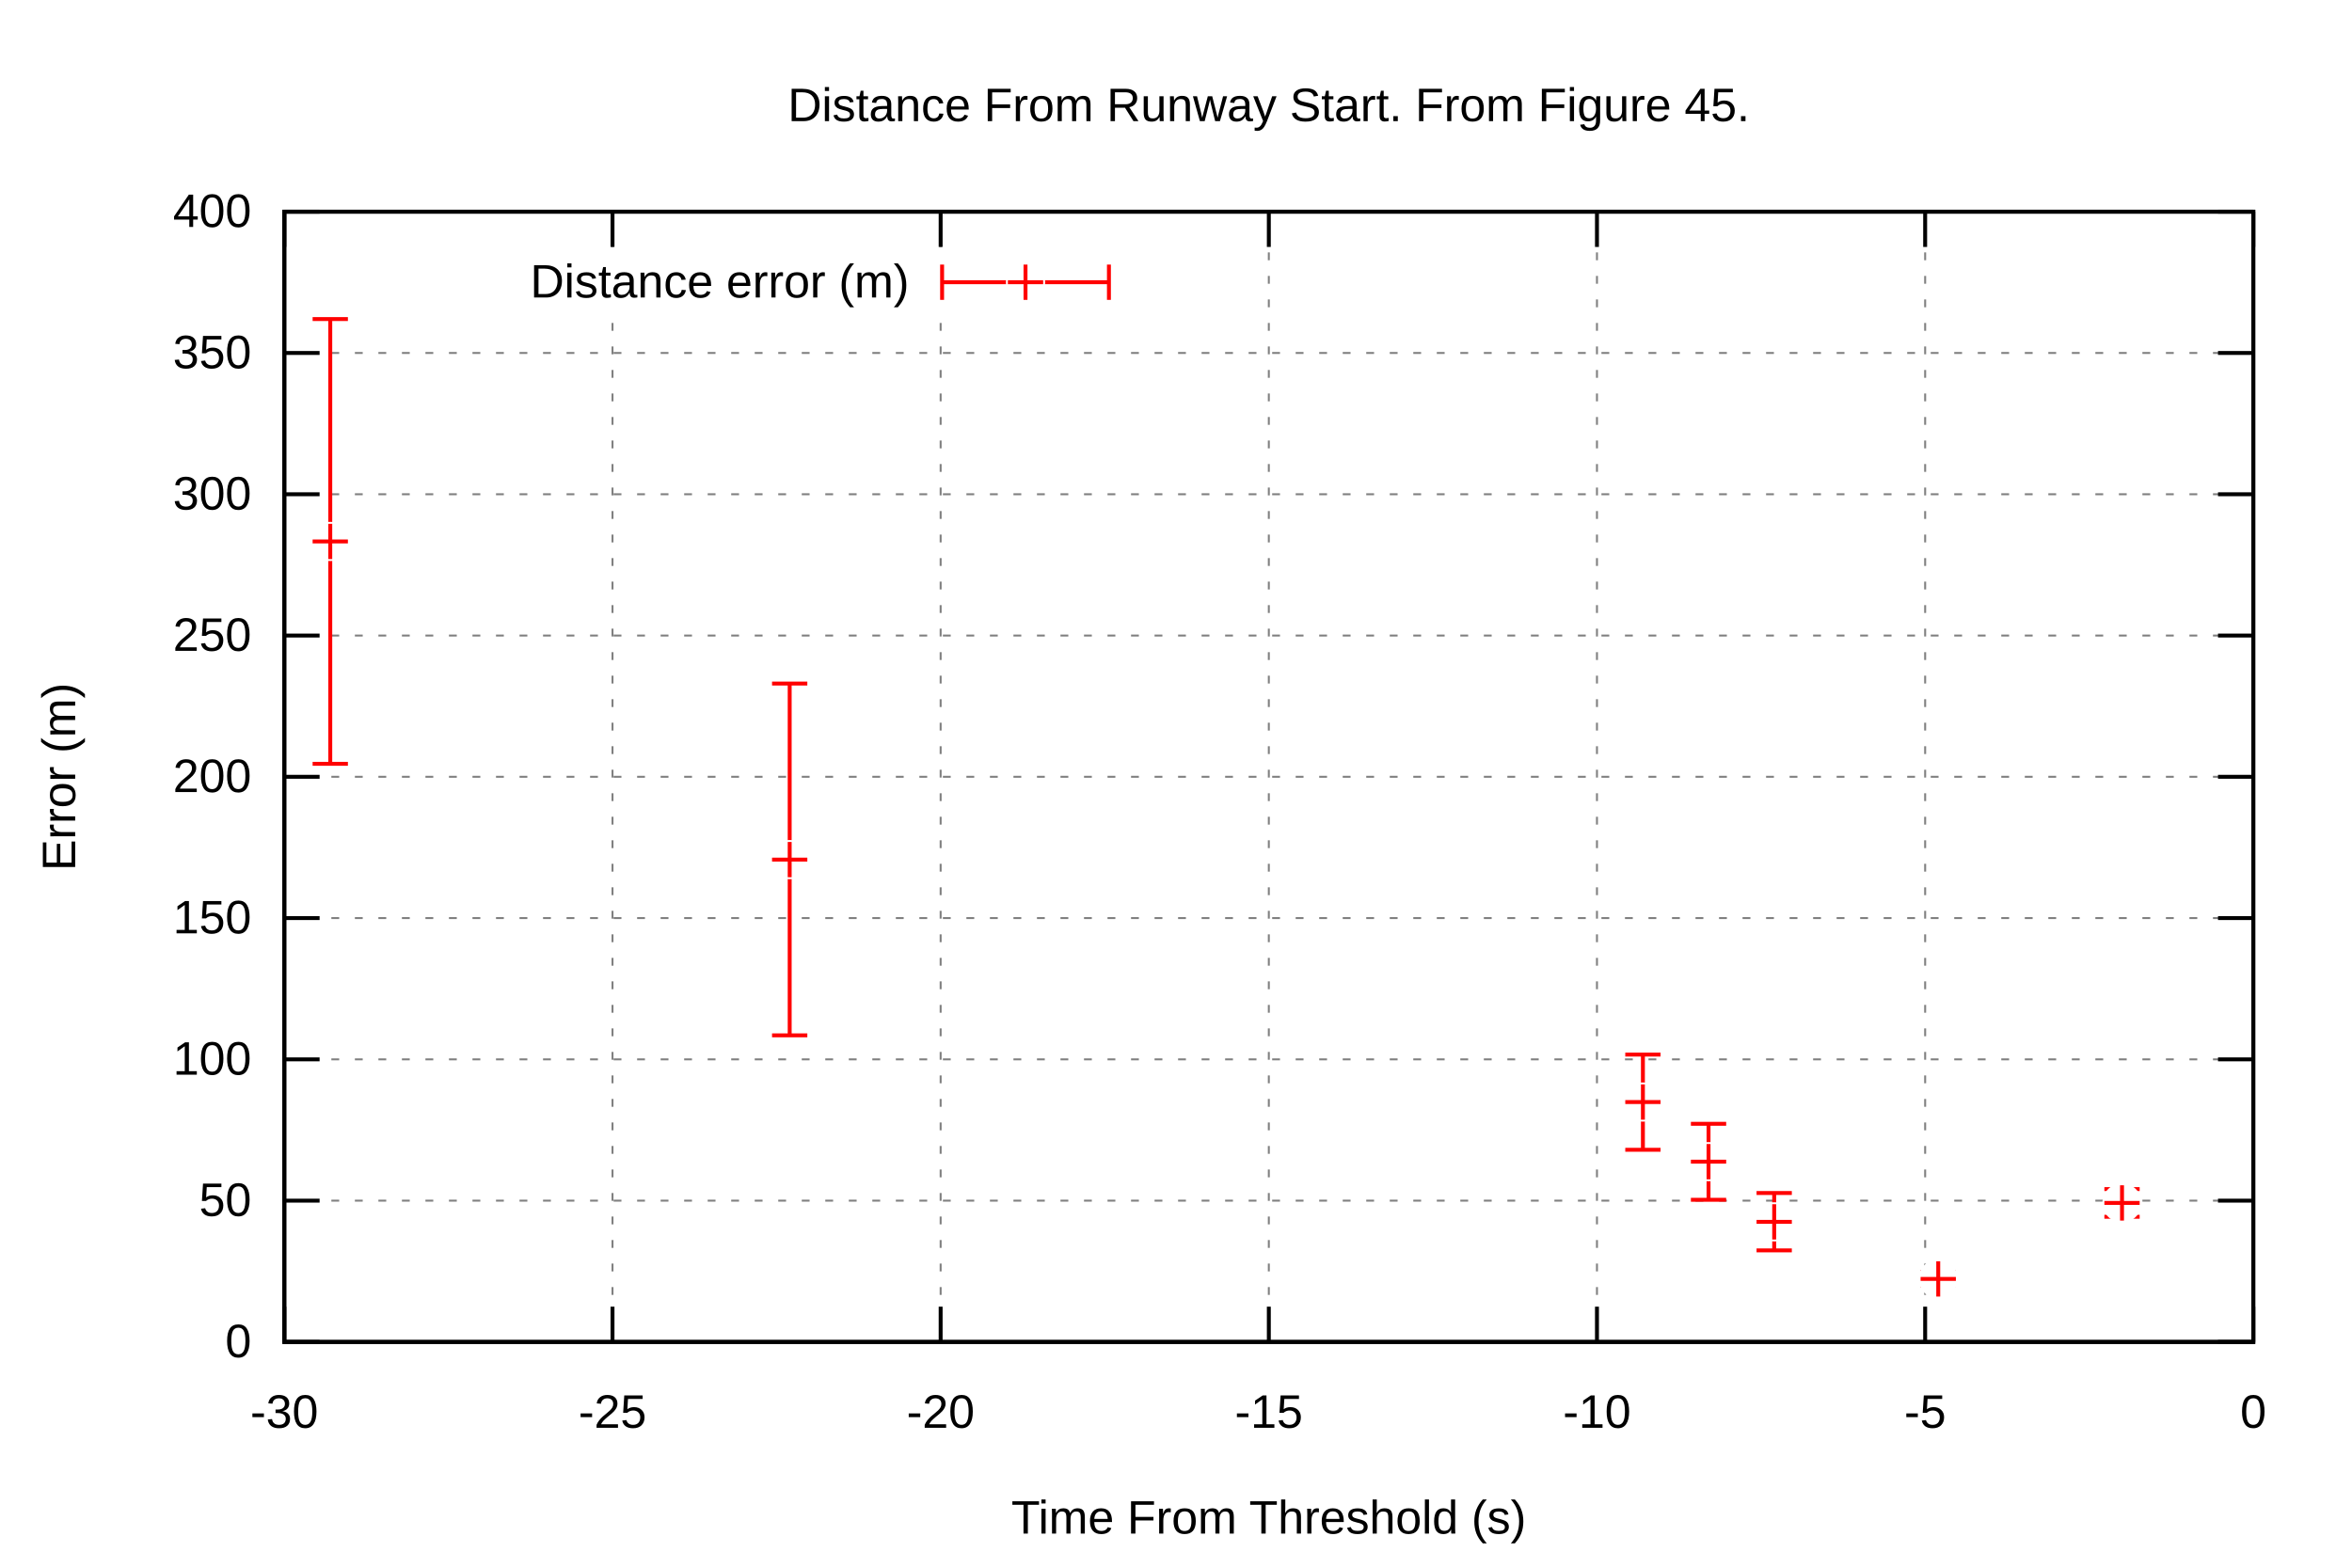
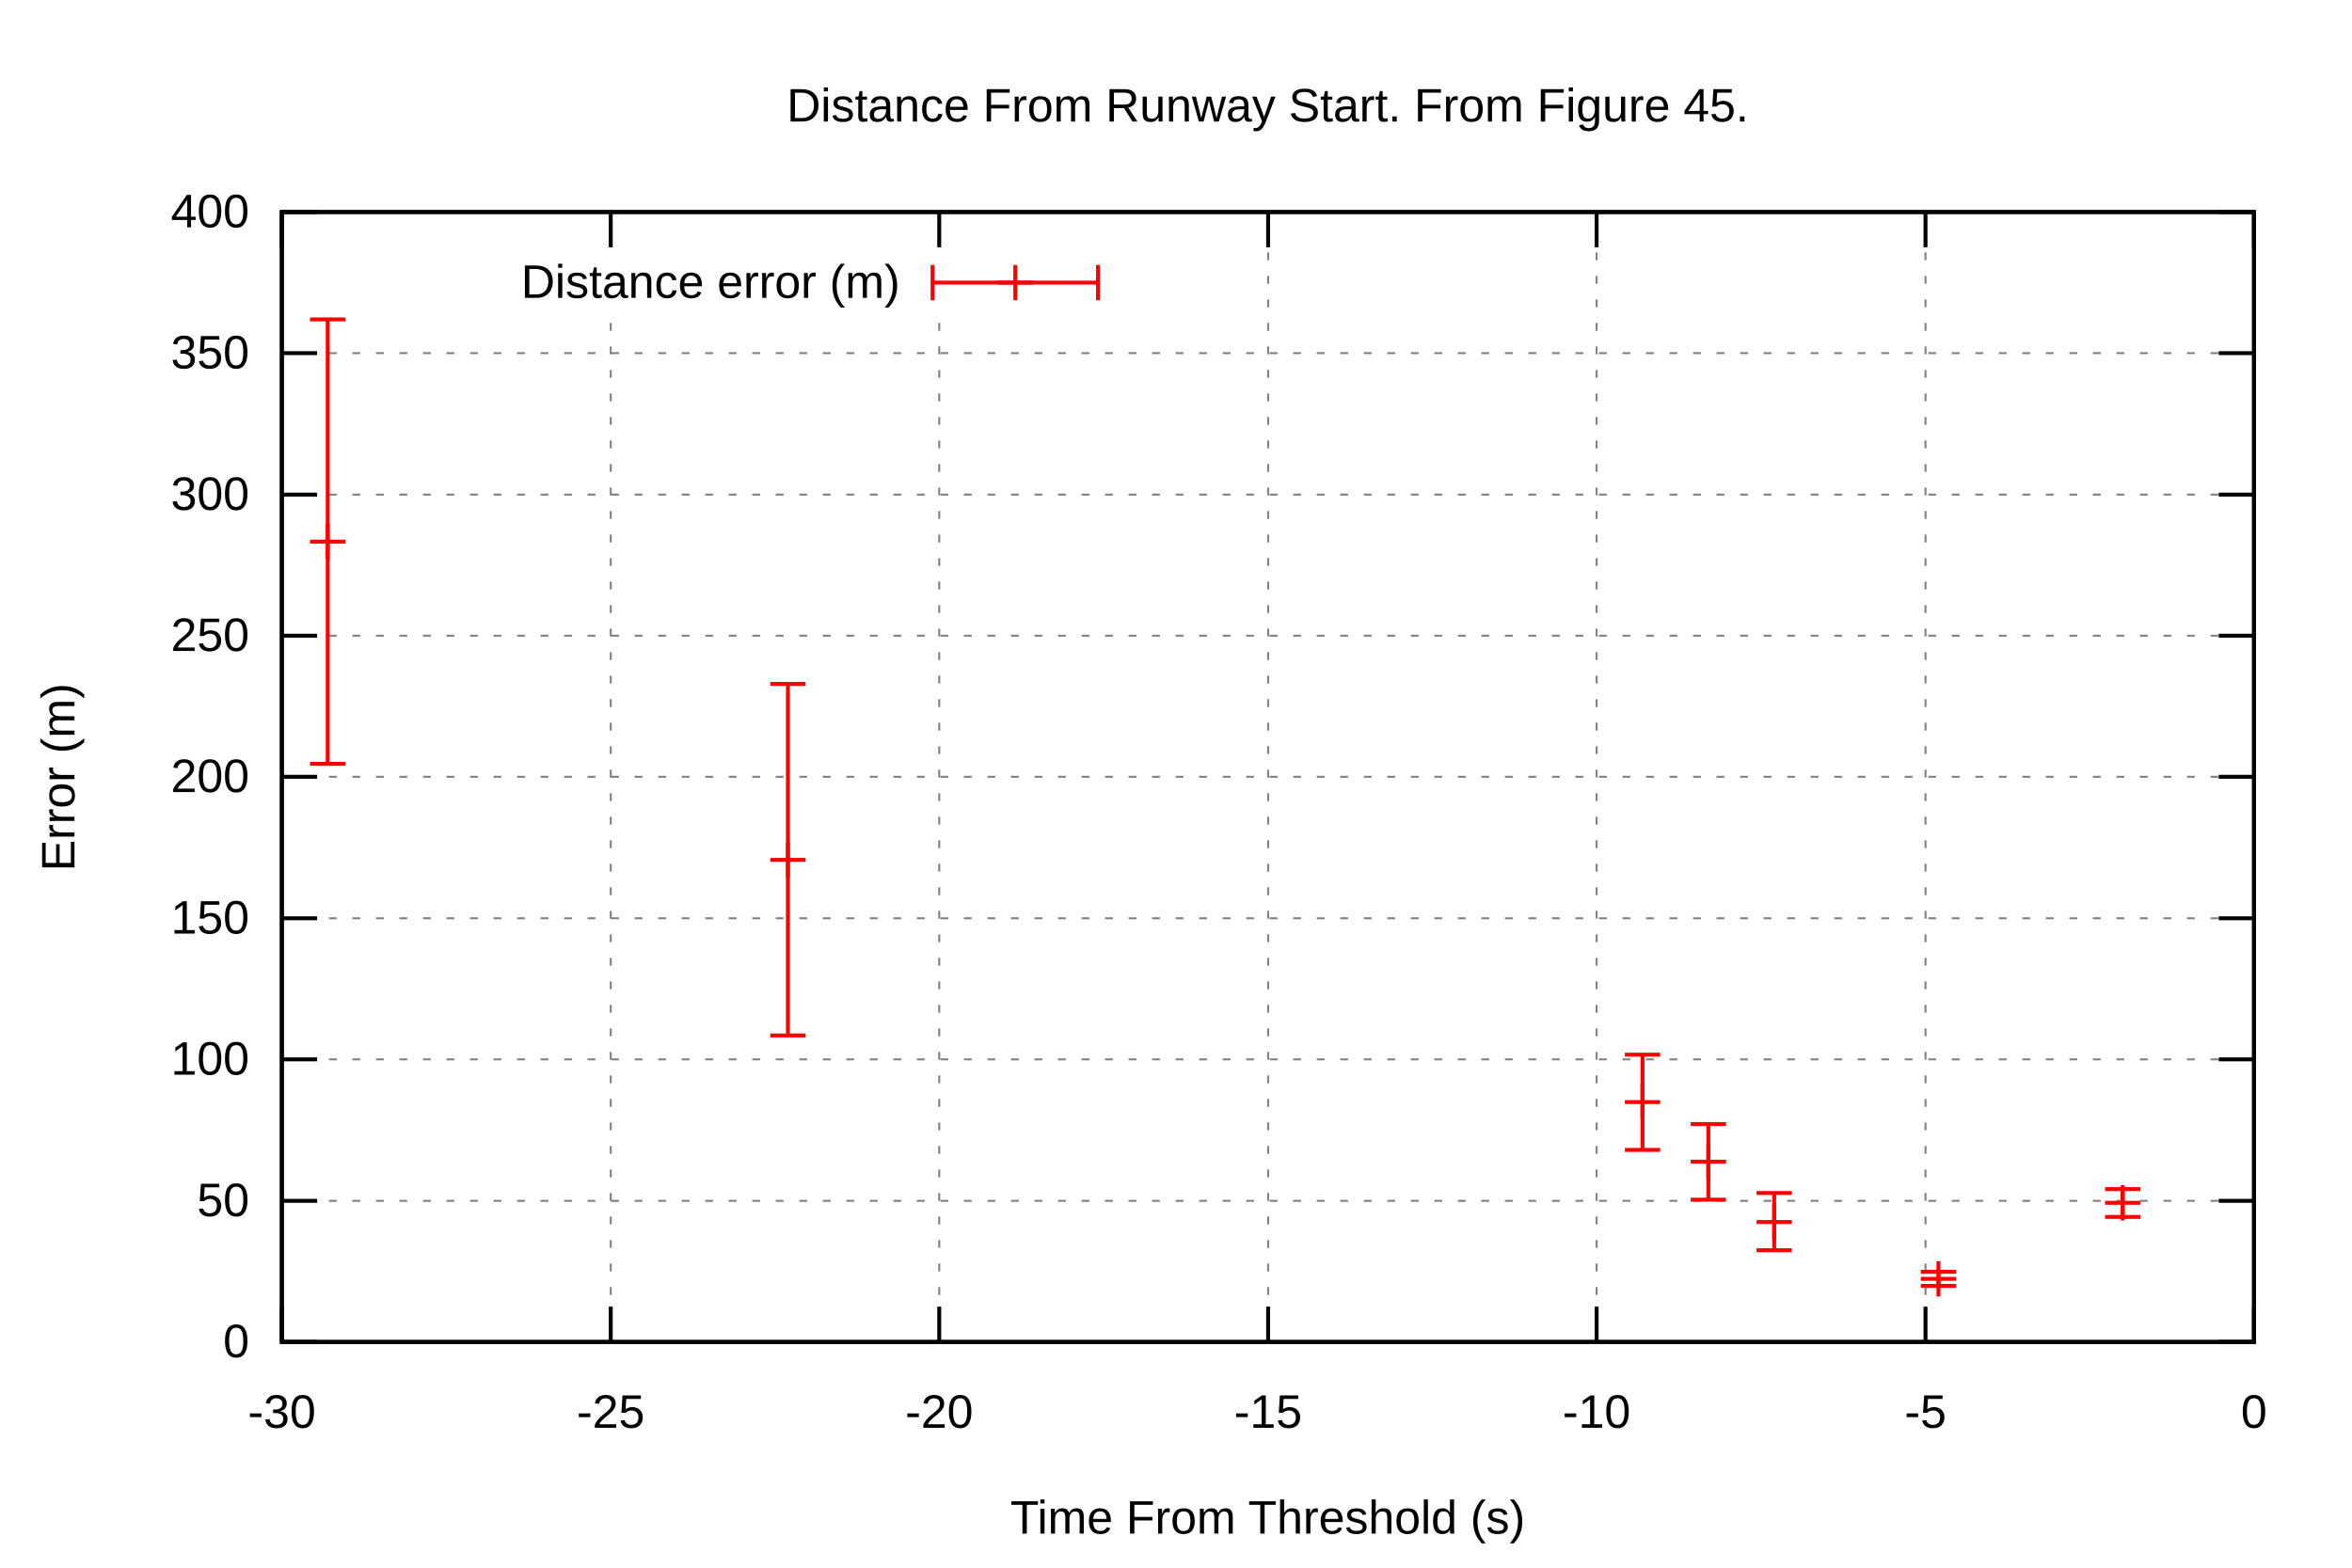
<svg xmlns="http://www.w3.org/2000/svg" xmlns:xlink="http://www.w3.org/1999/xlink" width="600" height="400" viewBox="0 0 600 400">
  <g id="gnuplot_canvas">
    <rect x="0" y="0" width="600" height="400" fill="none" />
    <defs>
      <circle id="gpDot" r="0.5" stroke-width="0.5" stroke="currentColor" />
      <path id="gpPt0" stroke-width="0.222" stroke="currentColor" d="M-1,0 h2 M0,-1 v2" />
      <path id="gpPt1" stroke-width="0.222" stroke="currentColor" d="M-1,-1 L1,1 M1,-1 L-1,1" />
      <path id="gpPt2" stroke-width="0.222" stroke="currentColor" d="M-1,0 L1,0 M0,-1 L0,1 M-1,-1 L1,1 M-1,1 L1,-1" />
      <rect id="gpPt3" stroke-width="0.222" stroke="currentColor" x="-1" y="-1" width="2" height="2" />
      <rect id="gpPt4" stroke-width="0.222" stroke="currentColor" fill="currentColor" x="-1" y="-1" width="2" height="2" />
      <circle id="gpPt5" stroke-width="0.222" stroke="currentColor" cx="0" cy="0" r="1" />
      <use xlink:href="#gpPt5" id="gpPt6" fill="currentColor" stroke="none" />
      <path id="gpPt7" stroke-width="0.222" stroke="currentColor" d="M0,-1.33 L-1.33,0.67 L1.33,0.67 z" />
      <use xlink:href="#gpPt7" id="gpPt8" fill="currentColor" stroke="none" />
      <use xlink:href="#gpPt7" id="gpPt9" stroke="currentColor" transform="rotate(180)" />
      <use xlink:href="#gpPt9" id="gpPt10" fill="currentColor" stroke="none" />
      <use xlink:href="#gpPt3" id="gpPt11" stroke="currentColor" transform="rotate(45)" />
      <use xlink:href="#gpPt11" id="gpPt12" fill="currentColor" stroke="none" />
      <path id="gpPt13" stroke-width="0.222" stroke="currentColor" d="M0,1.330 L1.265,0.411 L0.782,-1.067 L-0.782,-1.076 L-1.265,0.411 z" />
      <use xlink:href="#gpPt13" id="gpPt14" fill="currentColor" stroke="none" />
      <filter id="textbox" filterUnits="objectBoundingBox" x="0" y="0" height="1" width="1">
        <feFlood flood-color="white" flood-opacity="1" result="bgnd" />
        <feComposite in="SourceGraphic" in2="bgnd" operator="atop" />
      </filter>
      <filter id="greybox" filterUnits="objectBoundingBox" x="0" y="0" height="1" width="1">
        <feFlood flood-color="lightgrey" flood-opacity="1" result="grey" />
        <feComposite in="SourceGraphic" in2="grey" operator="atop" />
      </filter>
    </defs>
    <g fill="none" color="white" stroke="currentColor" stroke-width="1.00" stroke-linecap="butt" stroke-linejoin="miter">
</g>
    <g fill="none" color="black" stroke="currentColor" stroke-width="1.00" stroke-linecap="butt" stroke-linejoin="miter">
</g>
    <g fill="none" color="black" stroke="black" stroke-width="0.50" stroke-linecap="butt" stroke-linejoin="miter">
</g>
    <g fill="none" color="gray" stroke="currentColor" stroke-width="0.50" stroke-linecap="butt" stroke-linejoin="miter">
-       <path stroke="gray" stroke-dasharray="2,4" class="gridline" d="M72.53,342.40 L574.82,342.40  " />
-     </g>
-     <g fill="none" color="gray" stroke="gray" stroke-width="1.00" stroke-linecap="butt" stroke-linejoin="miter">
- </g>
-     <g fill="none" color="black" stroke="currentColor" stroke-width="1.00" stroke-linecap="butt" stroke-linejoin="miter">
-       <path stroke="black" d="M72.53,342.40 L81.53,342.40 M574.82,342.40 L565.82,342.40  " />
-       <g transform="translate(64.14,346.30)" stroke="none" fill="black" font-family="Arial" font-size="12.00" text-anchor="end">
+       <path stroke="gray" stroke-dasharray="2,4" class="gridline" d="M71.9,342.4 L575.0,342.4  " />
+     </g>
+     <g fill="none" color="gray" stroke="gray" stroke-width="1.00" stroke-linecap="butt" stroke-linejoin="miter">
+ </g>
+     <g fill="none" color="black" stroke="currentColor" stroke-width="1.00" stroke-linecap="butt" stroke-linejoin="miter">
+       <path stroke="black" d="M71.9,342.4 L80.9,342.4 M575.0,342.4 L566.0,342.4  " />
+       <g transform="translate(63.6,346.3)" stroke="none" fill="black" font-family="Arial" font-size="12.00" text-anchor="end">
        <text>
          <tspan font-family="Arial"> 0</tspan>
        </text>
      </g>
    </g>
    <g fill="none" color="black" stroke="currentColor" stroke-width="1.00" stroke-linecap="butt" stroke-linejoin="miter">
</g>
    <g fill="none" color="black" stroke="black" stroke-width="0.50" stroke-linecap="butt" stroke-linejoin="miter">
</g>
    <g fill="none" color="gray" stroke="currentColor" stroke-width="0.50" stroke-linecap="butt" stroke-linejoin="miter">
-       <path stroke="gray" stroke-dasharray="2,4" class="gridline" d="M72.53,306.35 L574.82,306.35  " />
-     </g>
-     <g fill="none" color="gray" stroke="gray" stroke-width="1.00" stroke-linecap="butt" stroke-linejoin="miter">
- </g>
-     <g fill="none" color="black" stroke="currentColor" stroke-width="1.00" stroke-linecap="butt" stroke-linejoin="miter">
-       <path stroke="black" d="M72.53,306.35 L81.53,306.35 M574.82,306.35 L565.82,306.35  " />
-       <g transform="translate(64.14,310.25)" stroke="none" fill="black" font-family="Arial" font-size="12.00" text-anchor="end">
+       <path stroke="gray" stroke-dasharray="2,4" class="gridline" d="M71.9,306.4 L575.0,306.4  " />
+     </g>
+     <g fill="none" color="gray" stroke="gray" stroke-width="1.00" stroke-linecap="butt" stroke-linejoin="miter">
+ </g>
+     <g fill="none" color="black" stroke="currentColor" stroke-width="1.00" stroke-linecap="butt" stroke-linejoin="miter">
+       <path stroke="black" d="M71.9,306.4 L80.9,306.4 M575.0,306.4 L566.0,306.4  " />
+       <g transform="translate(63.6,310.3)" stroke="none" fill="black" font-family="Arial" font-size="12.00" text-anchor="end">
        <text>
          <tspan font-family="Arial"> 50</tspan>
        </text>
      </g>
    </g>
    <g fill="none" color="black" stroke="currentColor" stroke-width="1.00" stroke-linecap="butt" stroke-linejoin="miter">
</g>
    <g fill="none" color="black" stroke="black" stroke-width="0.50" stroke-linecap="butt" stroke-linejoin="miter">
</g>
    <g fill="none" color="gray" stroke="currentColor" stroke-width="0.50" stroke-linecap="butt" stroke-linejoin="miter">
-       <path stroke="gray" stroke-dasharray="2,4" class="gridline" d="M72.53,270.30 L574.82,270.30  " />
-     </g>
-     <g fill="none" color="gray" stroke="gray" stroke-width="1.00" stroke-linecap="butt" stroke-linejoin="miter">
- </g>
-     <g fill="none" color="black" stroke="currentColor" stroke-width="1.00" stroke-linecap="butt" stroke-linejoin="miter">
-       <path stroke="black" d="M72.53,270.30 L81.53,270.30 M574.82,270.30 L565.82,270.30  " />
-       <g transform="translate(64.14,274.20)" stroke="none" fill="black" font-family="Arial" font-size="12.00" text-anchor="end">
+       <path stroke="gray" stroke-dasharray="2,4" class="gridline" d="M71.9,270.3 L575.0,270.3  " />
+     </g>
+     <g fill="none" color="gray" stroke="gray" stroke-width="1.00" stroke-linecap="butt" stroke-linejoin="miter">
+ </g>
+     <g fill="none" color="black" stroke="currentColor" stroke-width="1.00" stroke-linecap="butt" stroke-linejoin="miter">
+       <path stroke="black" d="M71.9,270.3 L80.9,270.3 M575.0,270.3 L566.0,270.3  " />
+       <g transform="translate(63.6,274.2)" stroke="none" fill="black" font-family="Arial" font-size="12.00" text-anchor="end">
        <text>
          <tspan font-family="Arial"> 100</tspan>
        </text>
      </g>
    </g>
    <g fill="none" color="black" stroke="currentColor" stroke-width="1.00" stroke-linecap="butt" stroke-linejoin="miter">
</g>
    <g fill="none" color="black" stroke="black" stroke-width="0.50" stroke-linecap="butt" stroke-linejoin="miter">
</g>
    <g fill="none" color="gray" stroke="currentColor" stroke-width="0.50" stroke-linecap="butt" stroke-linejoin="miter">
-       <path stroke="gray" stroke-dasharray="2,4" class="gridline" d="M72.53,234.25 L574.82,234.25  " />
-     </g>
-     <g fill="none" color="gray" stroke="gray" stroke-width="1.00" stroke-linecap="butt" stroke-linejoin="miter">
- </g>
-     <g fill="none" color="black" stroke="currentColor" stroke-width="1.00" stroke-linecap="butt" stroke-linejoin="miter">
-       <path stroke="black" d="M72.53,234.25 L81.53,234.25 M574.82,234.25 L565.82,234.25  " />
-       <g transform="translate(64.14,238.15)" stroke="none" fill="black" font-family="Arial" font-size="12.00" text-anchor="end">
+       <path stroke="gray" stroke-dasharray="2,4" class="gridline" d="M71.9,234.3 L575.0,234.3  " />
+     </g>
+     <g fill="none" color="gray" stroke="gray" stroke-width="1.00" stroke-linecap="butt" stroke-linejoin="miter">
+ </g>
+     <g fill="none" color="black" stroke="currentColor" stroke-width="1.00" stroke-linecap="butt" stroke-linejoin="miter">
+       <path stroke="black" d="M71.9,234.3 L80.9,234.3 M575.0,234.3 L566.0,234.3  " />
+       <g transform="translate(63.6,238.2)" stroke="none" fill="black" font-family="Arial" font-size="12.00" text-anchor="end">
        <text>
          <tspan font-family="Arial"> 150</tspan>
        </text>
      </g>
    </g>
    <g fill="none" color="black" stroke="currentColor" stroke-width="1.00" stroke-linecap="butt" stroke-linejoin="miter">
</g>
    <g fill="none" color="black" stroke="black" stroke-width="0.50" stroke-linecap="butt" stroke-linejoin="miter">
</g>
    <g fill="none" color="gray" stroke="currentColor" stroke-width="0.50" stroke-linecap="butt" stroke-linejoin="miter">
-       <path stroke="gray" stroke-dasharray="2,4" class="gridline" d="M72.53,198.20 L574.82,198.20  " />
-     </g>
-     <g fill="none" color="gray" stroke="gray" stroke-width="1.00" stroke-linecap="butt" stroke-linejoin="miter">
- </g>
-     <g fill="none" color="black" stroke="currentColor" stroke-width="1.00" stroke-linecap="butt" stroke-linejoin="miter">
-       <path stroke="black" d="M72.53,198.20 L81.53,198.20 M574.82,198.20 L565.82,198.20  " />
-       <g transform="translate(64.14,202.10)" stroke="none" fill="black" font-family="Arial" font-size="12.00" text-anchor="end">
+       <path stroke="gray" stroke-dasharray="2,4" class="gridline" d="M71.9,198.2 L575.0,198.2  " />
+     </g>
+     <g fill="none" color="gray" stroke="gray" stroke-width="1.00" stroke-linecap="butt" stroke-linejoin="miter">
+ </g>
+     <g fill="none" color="black" stroke="currentColor" stroke-width="1.00" stroke-linecap="butt" stroke-linejoin="miter">
+       <path stroke="black" d="M71.9,198.2 L80.9,198.2 M575.0,198.2 L566.0,198.2  " />
+       <g transform="translate(63.6,202.1)" stroke="none" fill="black" font-family="Arial" font-size="12.00" text-anchor="end">
        <text>
          <tspan font-family="Arial"> 200</tspan>
        </text>
      </g>
    </g>
    <g fill="none" color="black" stroke="currentColor" stroke-width="1.00" stroke-linecap="butt" stroke-linejoin="miter">
</g>
    <g fill="none" color="black" stroke="black" stroke-width="0.50" stroke-linecap="butt" stroke-linejoin="miter">
</g>
    <g fill="none" color="gray" stroke="currentColor" stroke-width="0.50" stroke-linecap="butt" stroke-linejoin="miter">
-       <path stroke="gray" stroke-dasharray="2,4" class="gridline" d="M72.53,162.16 L574.82,162.16  " />
-     </g>
-     <g fill="none" color="gray" stroke="gray" stroke-width="1.00" stroke-linecap="butt" stroke-linejoin="miter">
- </g>
-     <g fill="none" color="black" stroke="currentColor" stroke-width="1.00" stroke-linecap="butt" stroke-linejoin="miter">
-       <path stroke="black" d="M72.53,162.16 L81.53,162.16 M574.82,162.16 L565.82,162.16  " />
-       <g transform="translate(64.14,166.06)" stroke="none" fill="black" font-family="Arial" font-size="12.00" text-anchor="end">
+       <path stroke="gray" stroke-dasharray="2,4" class="gridline" d="M71.9,162.2 L575.0,162.2  " />
+     </g>
+     <g fill="none" color="gray" stroke="gray" stroke-width="1.00" stroke-linecap="butt" stroke-linejoin="miter">
+ </g>
+     <g fill="none" color="black" stroke="currentColor" stroke-width="1.00" stroke-linecap="butt" stroke-linejoin="miter">
+       <path stroke="black" d="M71.9,162.2 L80.9,162.2 M575.0,162.2 L566.0,162.2  " />
+       <g transform="translate(63.6,166.1)" stroke="none" fill="black" font-family="Arial" font-size="12.00" text-anchor="end">
        <text>
          <tspan font-family="Arial"> 250</tspan>
        </text>
      </g>
    </g>
    <g fill="none" color="black" stroke="currentColor" stroke-width="1.00" stroke-linecap="butt" stroke-linejoin="miter">
</g>
    <g fill="none" color="black" stroke="black" stroke-width="0.50" stroke-linecap="butt" stroke-linejoin="miter">
</g>
    <g fill="none" color="gray" stroke="currentColor" stroke-width="0.50" stroke-linecap="butt" stroke-linejoin="miter">
-       <path stroke="gray" stroke-dasharray="2,4" class="gridline" d="M72.53,126.11 L574.82,126.11  " />
-     </g>
-     <g fill="none" color="gray" stroke="gray" stroke-width="1.00" stroke-linecap="butt" stroke-linejoin="miter">
- </g>
-     <g fill="none" color="black" stroke="currentColor" stroke-width="1.00" stroke-linecap="butt" stroke-linejoin="miter">
-       <path stroke="black" d="M72.53,126.11 L81.53,126.11 M574.82,126.11 L565.82,126.11  " />
-       <g transform="translate(64.14,130.01)" stroke="none" fill="black" font-family="Arial" font-size="12.00" text-anchor="end">
+       <path stroke="gray" stroke-dasharray="2,4" class="gridline" d="M71.9,126.2 L575.0,126.2  " />
+     </g>
+     <g fill="none" color="gray" stroke="gray" stroke-width="1.00" stroke-linecap="butt" stroke-linejoin="miter">
+ </g>
+     <g fill="none" color="black" stroke="currentColor" stroke-width="1.00" stroke-linecap="butt" stroke-linejoin="miter">
+       <path stroke="black" d="M71.9,126.2 L80.9,126.2 M575.0,126.2 L566.0,126.2  " />
+       <g transform="translate(63.6,130.1)" stroke="none" fill="black" font-family="Arial" font-size="12.00" text-anchor="end">
        <text>
          <tspan font-family="Arial"> 300</tspan>
        </text>
      </g>
    </g>
    <g fill="none" color="black" stroke="currentColor" stroke-width="1.00" stroke-linecap="butt" stroke-linejoin="miter">
</g>
    <g fill="none" color="black" stroke="black" stroke-width="0.50" stroke-linecap="butt" stroke-linejoin="miter">
</g>
    <g fill="none" color="gray" stroke="currentColor" stroke-width="0.50" stroke-linecap="butt" stroke-linejoin="miter">
-       <path stroke="gray" stroke-dasharray="2,4" class="gridline" d="M72.53,90.06 L574.82,90.06  " />
-     </g>
-     <g fill="none" color="gray" stroke="gray" stroke-width="1.00" stroke-linecap="butt" stroke-linejoin="miter">
- </g>
-     <g fill="none" color="black" stroke="currentColor" stroke-width="1.00" stroke-linecap="butt" stroke-linejoin="miter">
-       <path stroke="black" d="M72.53,90.06 L81.53,90.06 M574.82,90.06 L565.82,90.06  " />
-       <g transform="translate(64.14,93.96)" stroke="none" fill="black" font-family="Arial" font-size="12.00" text-anchor="end">
+       <path stroke="gray" stroke-dasharray="2,4" class="gridline" d="M71.9,90.1 L575.0,90.1  " />
+     </g>
+     <g fill="none" color="gray" stroke="gray" stroke-width="1.00" stroke-linecap="butt" stroke-linejoin="miter">
+ </g>
+     <g fill="none" color="black" stroke="currentColor" stroke-width="1.00" stroke-linecap="butt" stroke-linejoin="miter">
+       <path stroke="black" d="M71.9,90.1 L80.9,90.1 M575.0,90.1 L566.0,90.1  " />
+       <g transform="translate(63.6,94.0)" stroke="none" fill="black" font-family="Arial" font-size="12.00" text-anchor="end">
        <text>
          <tspan font-family="Arial"> 350</tspan>
        </text>
      </g>
    </g>
    <g fill="none" color="black" stroke="currentColor" stroke-width="1.00" stroke-linecap="butt" stroke-linejoin="miter">
</g>
    <g fill="none" color="black" stroke="black" stroke-width="0.50" stroke-linecap="butt" stroke-linejoin="miter">
</g>
    <g fill="none" color="gray" stroke="currentColor" stroke-width="0.50" stroke-linecap="butt" stroke-linejoin="miter">
-       <path stroke="gray" stroke-dasharray="2,4" class="gridline" d="M72.53,54.01 L574.82,54.01  " />
-     </g>
-     <g fill="none" color="gray" stroke="gray" stroke-width="1.00" stroke-linecap="butt" stroke-linejoin="miter">
- </g>
-     <g fill="none" color="black" stroke="currentColor" stroke-width="1.00" stroke-linecap="butt" stroke-linejoin="miter">
-       <path stroke="black" d="M72.53,54.01 L81.53,54.01 M574.82,54.01 L565.82,54.01  " />
-       <g transform="translate(64.14,57.91)" stroke="none" fill="black" font-family="Arial" font-size="12.00" text-anchor="end">
+       <path stroke="gray" stroke-dasharray="2,4" class="gridline" d="M71.9,54.1 L575.0,54.1  " />
+     </g>
+     <g fill="none" color="gray" stroke="gray" stroke-width="1.00" stroke-linecap="butt" stroke-linejoin="miter">
+ </g>
+     <g fill="none" color="black" stroke="currentColor" stroke-width="1.00" stroke-linecap="butt" stroke-linejoin="miter">
+       <path stroke="black" d="M71.9,54.1 L80.9,54.1 M575.0,54.1 L566.0,54.1  " />
+       <g transform="translate(63.6,58.0)" stroke="none" fill="black" font-family="Arial" font-size="12.00" text-anchor="end">
        <text>
          <tspan font-family="Arial"> 400</tspan>
        </text>
      </g>
    </g>
    <g fill="none" color="black" stroke="currentColor" stroke-width="1.00" stroke-linecap="butt" stroke-linejoin="miter">
</g>
    <g fill="none" color="black" stroke="black" stroke-width="0.50" stroke-linecap="butt" stroke-linejoin="miter">
</g>
    <g fill="none" color="gray" stroke="currentColor" stroke-width="0.50" stroke-linecap="butt" stroke-linejoin="miter">
-       <path stroke="gray" stroke-dasharray="2,4" class="gridline" d="M72.53,342.40 L72.53,54.01  " />
-     </g>
-     <g fill="none" color="gray" stroke="gray" stroke-width="1.00" stroke-linecap="butt" stroke-linejoin="miter">
- </g>
-     <g fill="none" color="black" stroke="currentColor" stroke-width="1.00" stroke-linecap="butt" stroke-linejoin="miter">
-       <path stroke="black" d="M72.53,342.40 L72.53,333.40 M72.53,54.01 L72.53,63.01  " />
-       <g transform="translate(72.53,364.30)" stroke="none" fill="black" font-family="Arial" font-size="12.00" text-anchor="middle">
+       <path stroke="gray" stroke-dasharray="2,4" class="gridline" d="M71.9,342.4 L71.9,54.1  " />
+     </g>
+     <g fill="none" color="gray" stroke="gray" stroke-width="1.00" stroke-linecap="butt" stroke-linejoin="miter">
+ </g>
+     <g fill="none" color="black" stroke="currentColor" stroke-width="1.00" stroke-linecap="butt" stroke-linejoin="miter">
+       <path stroke="black" d="M71.9,342.4 L71.9,333.4 M71.9,54.1 L71.9,63.1  " />
+       <g transform="translate(71.9,364.3)" stroke="none" fill="black" font-family="Arial" font-size="12.00" text-anchor="middle">
        <text>
          <tspan font-family="Arial">-30</tspan>
        </text>
      </g>
    </g>
    <g fill="none" color="black" stroke="currentColor" stroke-width="1.00" stroke-linecap="butt" stroke-linejoin="miter">
</g>
    <g fill="none" color="black" stroke="black" stroke-width="0.50" stroke-linecap="butt" stroke-linejoin="miter">
</g>
    <g fill="none" color="gray" stroke="currentColor" stroke-width="0.50" stroke-linecap="butt" stroke-linejoin="miter">
-       <path stroke="gray" stroke-dasharray="2,4" class="gridline" d="M156.25,342.40 L156.25,81.01 M156.25,63.01 L156.25,54.01  " />
-     </g>
-     <g fill="none" color="gray" stroke="gray" stroke-width="1.00" stroke-linecap="butt" stroke-linejoin="miter">
- </g>
-     <g fill="none" color="black" stroke="currentColor" stroke-width="1.00" stroke-linecap="butt" stroke-linejoin="miter">
-       <path stroke="black" d="M156.25,342.40 L156.25,333.40 M156.25,54.01 L156.25,63.01  " />
-       <g transform="translate(156.25,364.30)" stroke="none" fill="black" font-family="Arial" font-size="12.00" text-anchor="middle">
+       <path stroke="gray" stroke-dasharray="2,4" class="gridline" d="M155.8,342.4 L155.8,81.1 M155.8,63.1 L155.8,54.1  " />
+     </g>
+     <g fill="none" color="gray" stroke="gray" stroke-width="1.00" stroke-linecap="butt" stroke-linejoin="miter">
+ </g>
+     <g fill="none" color="black" stroke="currentColor" stroke-width="1.00" stroke-linecap="butt" stroke-linejoin="miter">
+       <path stroke="black" d="M155.8,342.4 L155.8,333.4 M155.8,54.1 L155.8,63.1  " />
+       <g transform="translate(155.8,364.3)" stroke="none" fill="black" font-family="Arial" font-size="12.00" text-anchor="middle">
        <text>
          <tspan font-family="Arial">-25</tspan>
        </text>
      </g>
    </g>
    <g fill="none" color="black" stroke="currentColor" stroke-width="1.00" stroke-linecap="butt" stroke-linejoin="miter">
</g>
    <g fill="none" color="black" stroke="black" stroke-width="0.50" stroke-linecap="butt" stroke-linejoin="miter">
</g>
    <g fill="none" color="gray" stroke="currentColor" stroke-width="0.50" stroke-linecap="butt" stroke-linejoin="miter">
-       <path stroke="gray" stroke-dasharray="2,4" class="gridline" d="M239.96,342.40 L239.96,81.01 M239.96,63.01 L239.96,54.01  " />
-     </g>
-     <g fill="none" color="gray" stroke="gray" stroke-width="1.00" stroke-linecap="butt" stroke-linejoin="miter">
- </g>
-     <g fill="none" color="black" stroke="currentColor" stroke-width="1.00" stroke-linecap="butt" stroke-linejoin="miter">
-       <path stroke="black" d="M239.96,342.40 L239.96,333.40 M239.96,54.01 L239.96,63.01  " />
-       <g transform="translate(239.96,364.30)" stroke="none" fill="black" font-family="Arial" font-size="12.00" text-anchor="middle">
+       <path stroke="gray" stroke-dasharray="2,4" class="gridline" d="M239.6,342.4 L239.6,81.1 M239.6,63.1 L239.6,54.1  " />
+     </g>
+     <g fill="none" color="gray" stroke="gray" stroke-width="1.00" stroke-linecap="butt" stroke-linejoin="miter">
+ </g>
+     <g fill="none" color="black" stroke="currentColor" stroke-width="1.00" stroke-linecap="butt" stroke-linejoin="miter">
+       <path stroke="black" d="M239.6,342.4 L239.6,333.4 M239.6,54.1 L239.6,63.1  " />
+       <g transform="translate(239.6,364.3)" stroke="none" fill="black" font-family="Arial" font-size="12.00" text-anchor="middle">
        <text>
          <tspan font-family="Arial">-20</tspan>
        </text>
      </g>
    </g>
    <g fill="none" color="black" stroke="currentColor" stroke-width="1.00" stroke-linecap="butt" stroke-linejoin="miter">
</g>
    <g fill="none" color="black" stroke="black" stroke-width="0.50" stroke-linecap="butt" stroke-linejoin="miter">
</g>
    <g fill="none" color="gray" stroke="currentColor" stroke-width="0.50" stroke-linecap="butt" stroke-linejoin="miter">
-       <path stroke="gray" stroke-dasharray="2,4" class="gridline" d="M323.68,342.40 L323.68,54.01  " />
-     </g>
-     <g fill="none" color="gray" stroke="gray" stroke-width="1.00" stroke-linecap="butt" stroke-linejoin="miter">
- </g>
-     <g fill="none" color="black" stroke="currentColor" stroke-width="1.00" stroke-linecap="butt" stroke-linejoin="miter">
-       <path stroke="black" d="M323.68,342.40 L323.68,333.40 M323.68,54.01 L323.68,63.01  " />
-       <g transform="translate(323.68,364.30)" stroke="none" fill="black" font-family="Arial" font-size="12.00" text-anchor="middle">
+       <path stroke="gray" stroke-dasharray="2,4" class="gridline" d="M323.5,342.4 L323.5,54.1  " />
+     </g>
+     <g fill="none" color="gray" stroke="gray" stroke-width="1.00" stroke-linecap="butt" stroke-linejoin="miter">
+ </g>
+     <g fill="none" color="black" stroke="currentColor" stroke-width="1.00" stroke-linecap="butt" stroke-linejoin="miter">
+       <path stroke="black" d="M323.5,342.4 L323.5,333.4 M323.5,54.1 L323.5,63.1  " />
+       <g transform="translate(323.5,364.3)" stroke="none" fill="black" font-family="Arial" font-size="12.00" text-anchor="middle">
        <text>
          <tspan font-family="Arial">-15</tspan>
        </text>
      </g>
    </g>
    <g fill="none" color="black" stroke="currentColor" stroke-width="1.00" stroke-linecap="butt" stroke-linejoin="miter">
</g>
    <g fill="none" color="black" stroke="black" stroke-width="0.50" stroke-linecap="butt" stroke-linejoin="miter">
</g>
    <g fill="none" color="gray" stroke="currentColor" stroke-width="0.50" stroke-linecap="butt" stroke-linejoin="miter">
-       <path stroke="gray" stroke-dasharray="2,4" class="gridline" d="M407.39,342.40 L407.39,54.01  " />
-     </g>
-     <g fill="none" color="gray" stroke="gray" stroke-width="1.00" stroke-linecap="butt" stroke-linejoin="miter">
- </g>
-     <g fill="none" color="black" stroke="currentColor" stroke-width="1.00" stroke-linecap="butt" stroke-linejoin="miter">
-       <path stroke="black" d="M407.39,342.40 L407.39,333.40 M407.39,54.01 L407.39,63.01  " />
-       <g transform="translate(407.39,364.30)" stroke="none" fill="black" font-family="Arial" font-size="12.00" text-anchor="middle">
+       <path stroke="gray" stroke-dasharray="2,4" class="gridline" d="M407.3,342.4 L407.3,54.1  " />
+     </g>
+     <g fill="none" color="gray" stroke="gray" stroke-width="1.00" stroke-linecap="butt" stroke-linejoin="miter">
+ </g>
+     <g fill="none" color="black" stroke="currentColor" stroke-width="1.00" stroke-linecap="butt" stroke-linejoin="miter">
+       <path stroke="black" d="M407.3,342.4 L407.3,333.4 M407.3,54.1 L407.3,63.1  " />
+       <g transform="translate(407.3,364.3)" stroke="none" fill="black" font-family="Arial" font-size="12.00" text-anchor="middle">
        <text>
          <tspan font-family="Arial">-10</tspan>
        </text>
      </g>
    </g>
    <g fill="none" color="black" stroke="currentColor" stroke-width="1.00" stroke-linecap="butt" stroke-linejoin="miter">
</g>
    <g fill="none" color="black" stroke="black" stroke-width="0.50" stroke-linecap="butt" stroke-linejoin="miter">
</g>
    <g fill="none" color="gray" stroke="currentColor" stroke-width="0.50" stroke-linecap="butt" stroke-linejoin="miter">
-       <path stroke="gray" stroke-dasharray="2,4" class="gridline" d="M491.11,342.40 L491.11,54.01  " />
-     </g>
-     <g fill="none" color="gray" stroke="gray" stroke-width="1.00" stroke-linecap="butt" stroke-linejoin="miter">
- </g>
-     <g fill="none" color="black" stroke="currentColor" stroke-width="1.00" stroke-linecap="butt" stroke-linejoin="miter">
-       <path stroke="black" d="M491.11,342.40 L491.11,333.40 M491.11,54.01 L491.11,63.01  " />
-       <g transform="translate(491.11,364.30)" stroke="none" fill="black" font-family="Arial" font-size="12.00" text-anchor="middle">
+       <path stroke="gray" stroke-dasharray="2,4" class="gridline" d="M491.2,342.4 L491.2,54.1  " />
+     </g>
+     <g fill="none" color="gray" stroke="gray" stroke-width="1.00" stroke-linecap="butt" stroke-linejoin="miter">
+ </g>
+     <g fill="none" color="black" stroke="currentColor" stroke-width="1.00" stroke-linecap="butt" stroke-linejoin="miter">
+       <path stroke="black" d="M491.2,342.4 L491.2,333.4 M491.2,54.1 L491.2,63.1  " />
+       <g transform="translate(491.2,364.3)" stroke="none" fill="black" font-family="Arial" font-size="12.00" text-anchor="middle">
        <text>
          <tspan font-family="Arial">-5</tspan>
        </text>
      </g>
    </g>
    <g fill="none" color="black" stroke="currentColor" stroke-width="1.00" stroke-linecap="butt" stroke-linejoin="miter">
</g>
    <g fill="none" color="black" stroke="black" stroke-width="0.50" stroke-linecap="butt" stroke-linejoin="miter">
</g>
    <g fill="none" color="gray" stroke="currentColor" stroke-width="0.50" stroke-linecap="butt" stroke-linejoin="miter">
-       <path stroke="gray" stroke-dasharray="2,4" class="gridline" d="M574.82,342.40 L574.82,54.01  " />
-     </g>
-     <g fill="none" color="gray" stroke="gray" stroke-width="1.00" stroke-linecap="butt" stroke-linejoin="miter">
- </g>
-     <g fill="none" color="black" stroke="currentColor" stroke-width="1.00" stroke-linecap="butt" stroke-linejoin="miter">
-       <path stroke="black" d="M574.82,342.40 L574.82,333.40 M574.82,54.01 L574.82,63.01  " />
-       <g transform="translate(574.82,364.30)" stroke="none" fill="black" font-family="Arial" font-size="12.00" text-anchor="middle">
+       <path stroke="gray" stroke-dasharray="2,4" class="gridline" d="M575.0,342.4 L575.0,54.1  " />
+     </g>
+     <g fill="none" color="gray" stroke="gray" stroke-width="1.00" stroke-linecap="butt" stroke-linejoin="miter">
+ </g>
+     <g fill="none" color="black" stroke="currentColor" stroke-width="1.00" stroke-linecap="butt" stroke-linejoin="miter">
+       <path stroke="black" d="M575.0,342.4 L575.0,333.4 M575.0,54.1 L575.0,63.1  " />
+       <g transform="translate(575.0,364.3)" stroke="none" fill="black" font-family="Arial" font-size="12.00" text-anchor="middle">
        <text>
          <tspan font-family="Arial"> 0</tspan>
        </text>
      </g>
    </g>
    <g fill="none" color="black" stroke="currentColor" stroke-width="1.00" stroke-linecap="butt" stroke-linejoin="miter">
</g>
    <g fill="none" color="black" stroke="currentColor" stroke-width="1.00" stroke-linecap="butt" stroke-linejoin="miter">
-       <path stroke="black" d="M72.53,54.01 L72.53,342.40 L574.82,342.40 L574.82,54.01 L72.53,54.01 Z  " />
-     </g>
-     <g fill="none" color="black" stroke="currentColor" stroke-width="1.00" stroke-linecap="butt" stroke-linejoin="miter">
- </g>
+       <path stroke="black" d="M71.9,54.1 L71.9,342.4 L575.0,342.4 L575.0,54.1 L71.9,54.1 Z  " />
+     </g>
+     <g fill="none" color="black" stroke="currentColor" stroke-width="1.00" stroke-linecap="butt" stroke-linejoin="miter">
+ </g>
+     <g fill="none" color="black" stroke="currentColor" stroke-width="1.00" stroke-linecap="butt" stroke-linejoin="miter">
+       <g transform="translate(19.0,198.3) rotate(270)" stroke="none" fill="black" font-family="Arial" font-size="12.00" text-anchor="middle">
+         <text>
+           <tspan font-family="Arial">Error (m)</tspan>
+         </text>
+       </g>
+     </g>
+     <g fill="none" color="black" stroke="currentColor" stroke-width="1.00" stroke-linecap="butt" stroke-linejoin="miter">
+       <g transform="translate(323.4,391.3)" stroke="none" fill="black" font-family="Arial" font-size="12.00" text-anchor="middle">
+         <text>
+           <tspan font-family="Arial">Time From Threshold (s)</tspan>
+         </text>
+       </g>
+     </g>
    <g fill="none" color="black" stroke="currentColor" stroke-width="1.00" stroke-linecap="butt" stroke-linejoin="miter">
</g>
    <g id="gnuplot_plot_1">
      <g fill="none" color="black" stroke="currentColor" stroke-width="1.00" stroke-linecap="butt" stroke-linejoin="miter">
-         <g transform="translate(231.94,75.91)" stroke="none" fill="black" font-family="Arial" font-size="12.00" text-anchor="end">
+         <g transform="translate(229.6,76.0)" stroke="none" fill="black" font-family="Arial" font-size="12.00" text-anchor="end">
          <text>
            <tspan font-family="Arial">Distance error (m)</tspan>
          </text>
        </g>
      </g>
      <g fill="none" color="black" stroke="currentColor" stroke-width="1.00" stroke-linecap="butt" stroke-linejoin="miter">
-         <path stroke="red" d="M240.33,72.01 L282.89,72.01 M240.33,67.51 L240.33,76.51 M282.89,67.51 L282.89,76.51 M84.25,81.41 L84.25,194.89   M79.75,81.41 L88.75,81.41 M79.75,194.89 L88.75,194.89 M201.45,174.41 L201.45,264.17 M196.95,174.41 L205.95,174.41   M196.95,264.17 L205.95,264.17 M419.11,269.08 L419.11,293.37 M414.61,269.08 L423.61,269.08 M414.61,293.37 L423.61,293.37   M435.85,286.74 L435.85,306.13 M431.35,286.74 L440.35,286.74 M431.35,306.13 L440.35,306.13 M452.60,304.40 L452.60,319.04   M448.10,304.40 L457.10,304.40 M448.10,319.04 L457.10,319.04 M494.45,324.52 L494.45,328.05 M489.95,324.52 L498.95,324.52   M489.95,328.05 L498.95,328.05 M541.33,310.46 L541.33,303.40 M536.83,310.46 L545.83,310.46 M536.83,303.40 L545.83,303.40    " />
+         <path stroke="red" d="M237.9,72.1 L280.1,72.1 M237.9,67.6 L237.9,76.6 M280.1,67.6 L280.1,76.6 M83.6,81.5 L83.6,194.9   M79.1,81.5 L88.1,81.5 M79.1,194.9 L88.1,194.9 M201.0,174.5 L201.0,264.2 M196.5,174.5 L205.5,174.5   M196.5,264.2 L205.5,264.2 M419.0,269.1 L419.0,293.4 M414.5,269.1 L423.5,269.1 M414.5,293.4 L423.5,293.4   M435.8,286.8 L435.8,306.1 M431.3,286.8 L440.3,286.8 M431.3,306.1 L440.3,306.1 M452.6,304.4 L452.6,319.0   M448.1,304.4 L457.1,304.4 M448.1,319.0 L457.1,319.0 M494.5,324.5 L494.5,328.1 M490.0,324.5 L499.0,324.5   M490.0,328.1 L499.0,328.1 M541.5,310.5 L541.5,303.4 M537.0,310.5 L546.0,310.5 M537.0,303.4 L546.0,303.4    " />
      </g>
      <g fill="none" color="black" stroke="currentColor" stroke-width="1.00" stroke-linecap="butt" stroke-linejoin="miter">
-         <use xlink:href="#gpPt6" transform="translate(84.25,138.15) scale(4.50)" color="white" />
-       </g>
-       <g fill="none" color="black" stroke="currentColor" stroke-width="1.00" stroke-linecap="butt" stroke-linejoin="miter">
-         <use xlink:href="#gpPt0" transform="translate(84.25,138.15) scale(4.50)" color="red" />
-         <use xlink:href="#gpPt6" transform="translate(201.45,219.33) scale(4.50)" color="white" />
-       </g>
-       <g fill="none" color="black" stroke="currentColor" stroke-width="1.00" stroke-linecap="butt" stroke-linejoin="miter">
-         <use xlink:href="#gpPt0" transform="translate(201.45,219.33) scale(4.50)" color="red" />
-         <use xlink:href="#gpPt6" transform="translate(419.11,281.19) scale(4.50)" color="white" />
-       </g>
-       <g fill="none" color="black" stroke="currentColor" stroke-width="1.00" stroke-linecap="butt" stroke-linejoin="miter">
-         <use xlink:href="#gpPt0" transform="translate(419.11,281.19) scale(4.50)" color="red" />
-         <use xlink:href="#gpPt6" transform="translate(435.85,296.40) scale(4.50)" color="white" />
-       </g>
-       <g fill="none" color="black" stroke="currentColor" stroke-width="1.00" stroke-linecap="butt" stroke-linejoin="miter">
-         <use xlink:href="#gpPt0" transform="translate(435.85,296.40) scale(4.50)" color="red" />
-         <use xlink:href="#gpPt6" transform="translate(452.60,311.76) scale(4.50)" color="white" />
-       </g>
-       <g fill="none" color="black" stroke="currentColor" stroke-width="1.00" stroke-linecap="butt" stroke-linejoin="miter">
-         <use xlink:href="#gpPt0" transform="translate(452.60,311.76) scale(4.50)" color="red" />
-         <use xlink:href="#gpPt6" transform="translate(494.45,326.32) scale(4.50)" color="white" />
-       </g>
-       <g fill="none" color="black" stroke="currentColor" stroke-width="1.00" stroke-linecap="butt" stroke-linejoin="miter">
-         <use xlink:href="#gpPt0" transform="translate(494.45,326.32) scale(4.50)" color="red" />
-         <use xlink:href="#gpPt6" transform="translate(541.33,306.93) scale(4.50)" color="white" />
-       </g>
-       <g fill="none" color="black" stroke="currentColor" stroke-width="1.00" stroke-linecap="butt" stroke-linejoin="miter">
-         <use xlink:href="#gpPt0" transform="translate(541.33,306.93) scale(4.50)" color="red" />
-         <use xlink:href="#gpPt6" transform="translate(261.61,72.01) scale(4.50)" color="white" />
-       </g>
-       <g fill="none" color="black" stroke="currentColor" stroke-width="1.00" stroke-linecap="butt" stroke-linejoin="miter">
-         <use xlink:href="#gpPt0" transform="translate(261.61,72.01) scale(4.50)" color="red" />
+         <use xlink:href="#gpPt0" transform="translate(83.6,138.2) scale(4.50)" color="red" />
+         <use xlink:href="#gpPt0" transform="translate(201.0,219.4) scale(4.50)" color="red" />
+         <use xlink:href="#gpPt0" transform="translate(419.0,281.2) scale(4.50)" color="red" />
+         <use xlink:href="#gpPt0" transform="translate(435.8,296.4) scale(4.50)" color="red" />
+         <use xlink:href="#gpPt0" transform="translate(452.6,311.8) scale(4.50)" color="red" />
+         <use xlink:href="#gpPt0" transform="translate(494.5,326.3) scale(4.50)" color="red" />
+         <use xlink:href="#gpPt0" transform="translate(541.5,306.9) scale(4.50)" color="red" />
+         <use xlink:href="#gpPt0" transform="translate(259.0,72.1) scale(4.50)" color="red" />
      </g>
    </g>
    <g fill="none" color="white" stroke="red" stroke-width="2.00" stroke-linecap="butt" stroke-linejoin="miter">
</g>
    <g fill="none" color="black" stroke="currentColor" stroke-width="2.00" stroke-linecap="butt" stroke-linejoin="miter">
</g>
    <g fill="none" color="black" stroke="black" stroke-width="1.00" stroke-linecap="butt" stroke-linejoin="miter">
</g>
    <g fill="none" color="black" stroke="currentColor" stroke-width="1.00" stroke-linecap="butt" stroke-linejoin="miter">
-       <path stroke="black" d="M72.53,54.01 L72.53,342.40 L574.82,342.40 L574.82,54.01 L72.53,54.01 Z  " />
-       <g transform="translate(19.18,198.21) rotate(270.00)" stroke="none" fill="black" font-family="Arial" font-size="12.00" text-anchor="middle">
-         <text>
-           <tspan font-family="Arial">Error (m)</tspan>
-         </text>
-       </g>
-     </g>
-     <g fill="none" color="black" stroke="currentColor" stroke-width="1.00" stroke-linecap="butt" stroke-linejoin="miter">
-       <g transform="translate(323.67,391.30)" stroke="none" fill="black" font-family="Arial" font-size="12.00" text-anchor="middle">
-         <text>
-           <tspan font-family="Arial">Time From Threshold (s)</tspan>
-         </text>
-       </g>
-     </g>
-     <g fill="none" color="black" stroke="currentColor" stroke-width="1.00" stroke-linecap="butt" stroke-linejoin="miter">
- </g>
-     <g fill="none" color="black" stroke="currentColor" stroke-width="1.00" stroke-linecap="butt" stroke-linejoin="miter">
-       <g transform="translate(323.67,30.91)" stroke="none" fill="black" font-family="Arial" font-size="12.00" text-anchor="middle">
+       <path stroke="black" d="M71.9,54.1 L71.9,342.4 L575.0,342.4 L575.0,54.1 L71.9,54.1 Z  " />
+     </g>
+     <g fill="none" color="black" stroke="currentColor" stroke-width="1.00" stroke-linecap="butt" stroke-linejoin="miter">
+       <g transform="translate(323.4,31.0)" stroke="none" fill="black" font-family="Arial" font-size="12.00" text-anchor="middle">
        <text>
          <tspan font-family="Arial">Distance From Runway Start. From Figure 45.</tspan>
        </text>
      </g>
    </g>
    <g fill="none" color="black" stroke="currentColor" stroke-width="1.00" stroke-linecap="butt" stroke-linejoin="miter">
</g>
  </g>
</svg>
